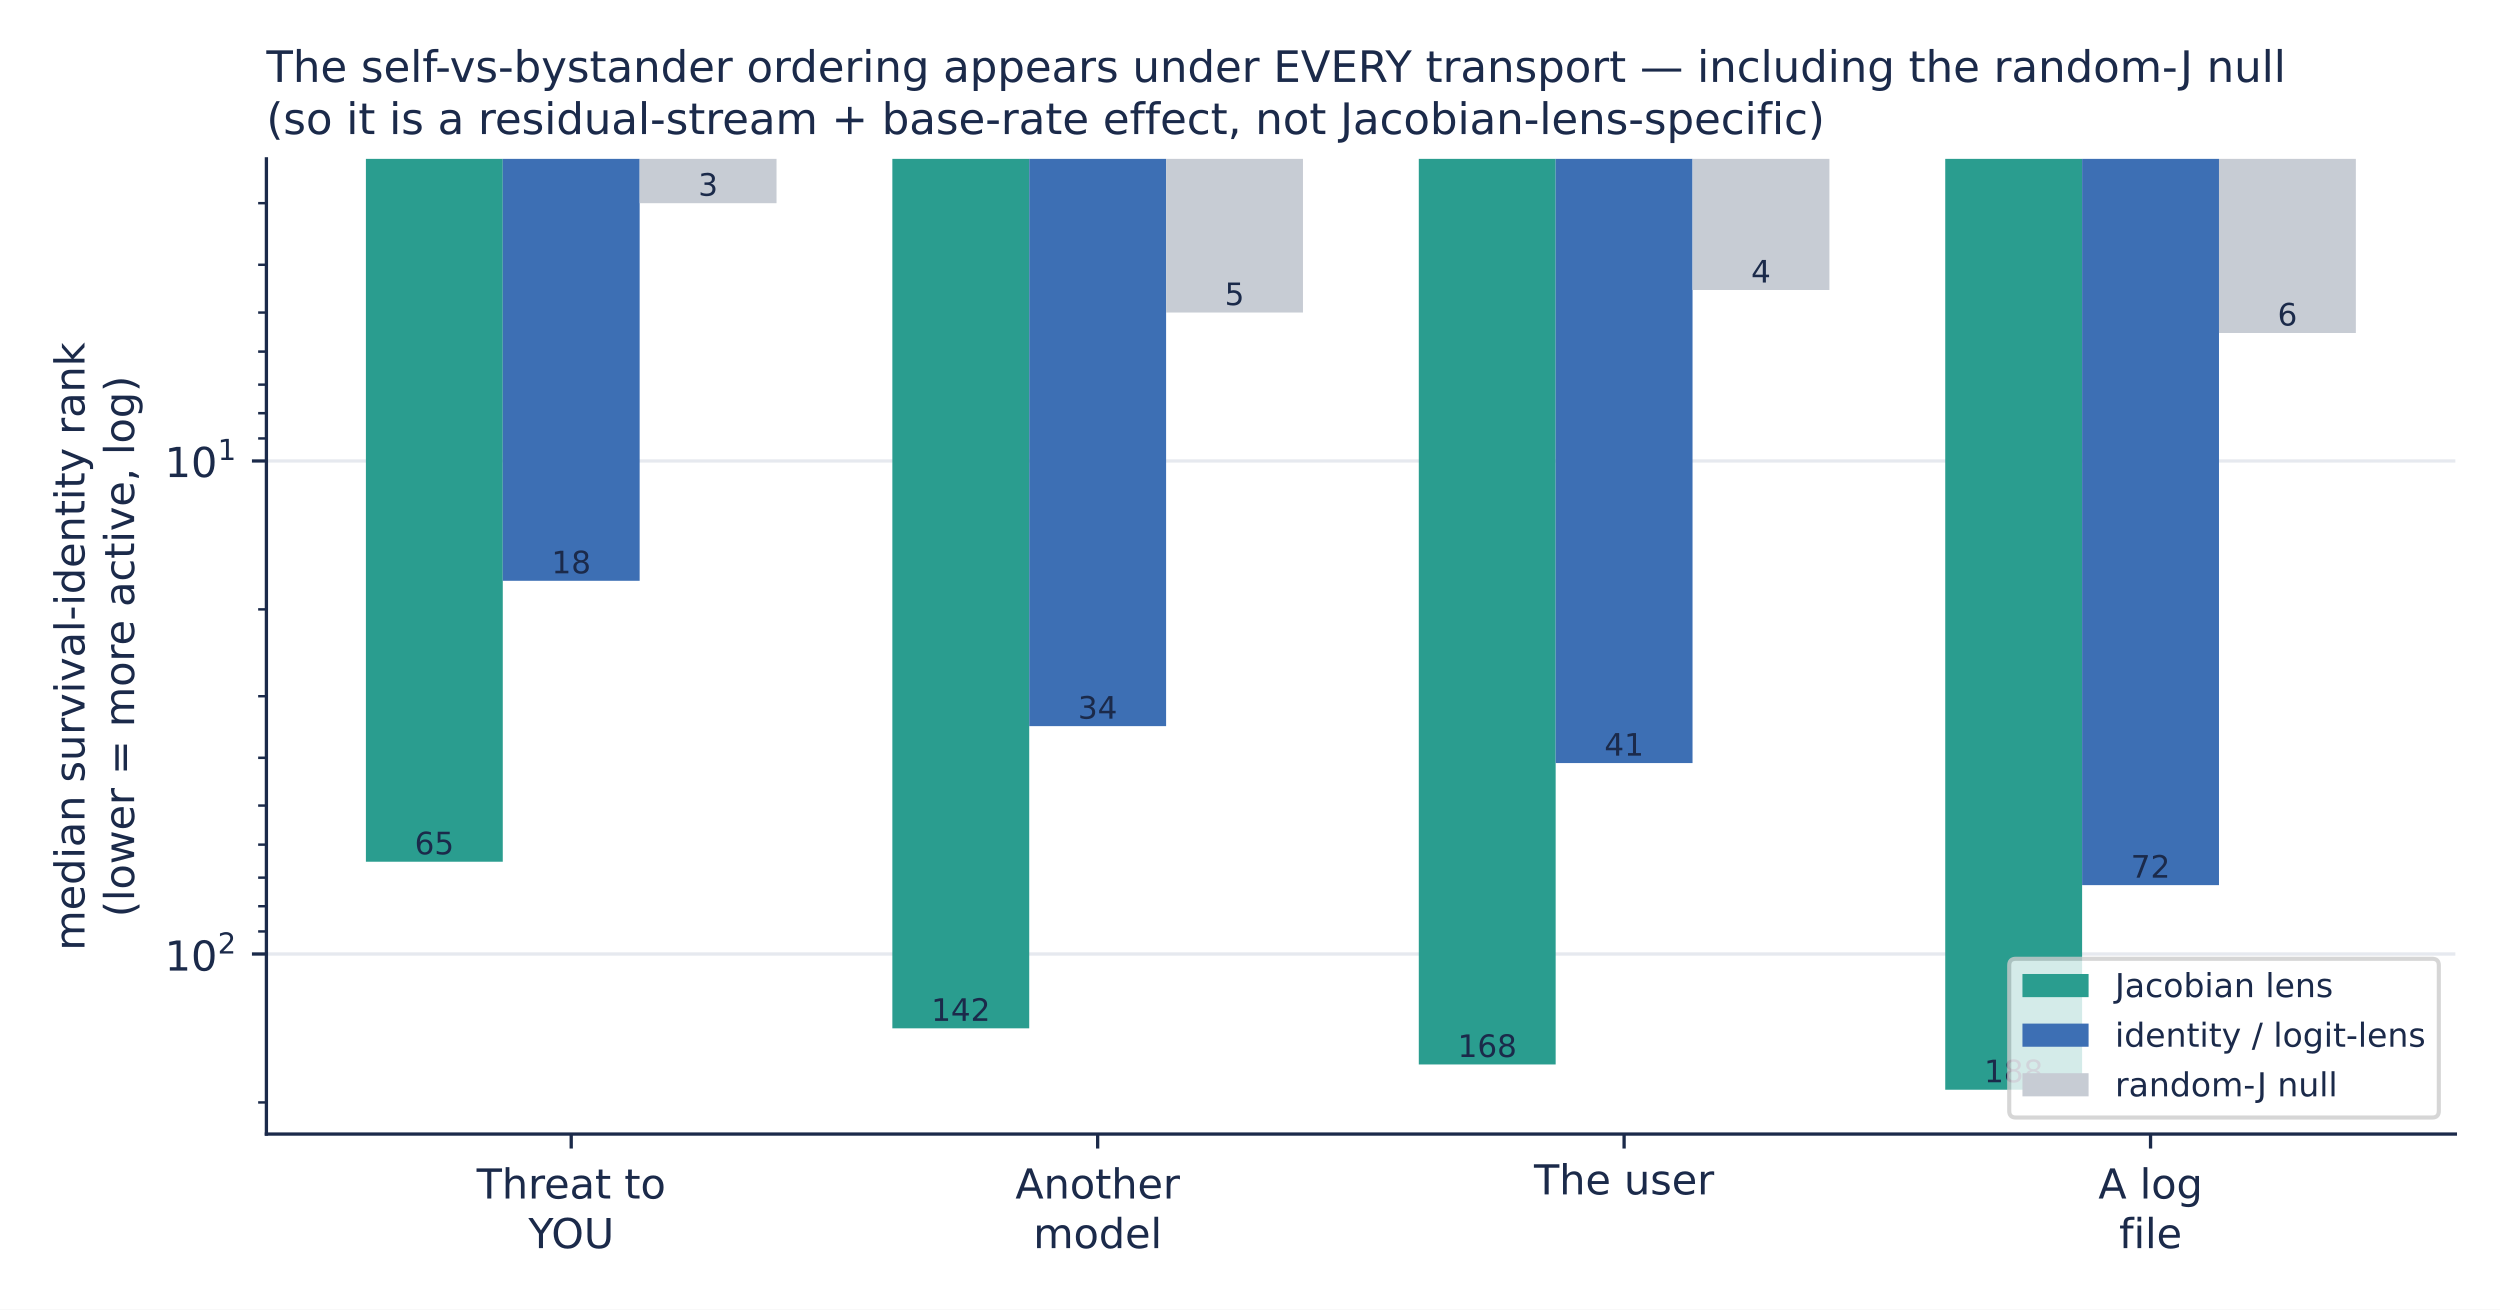
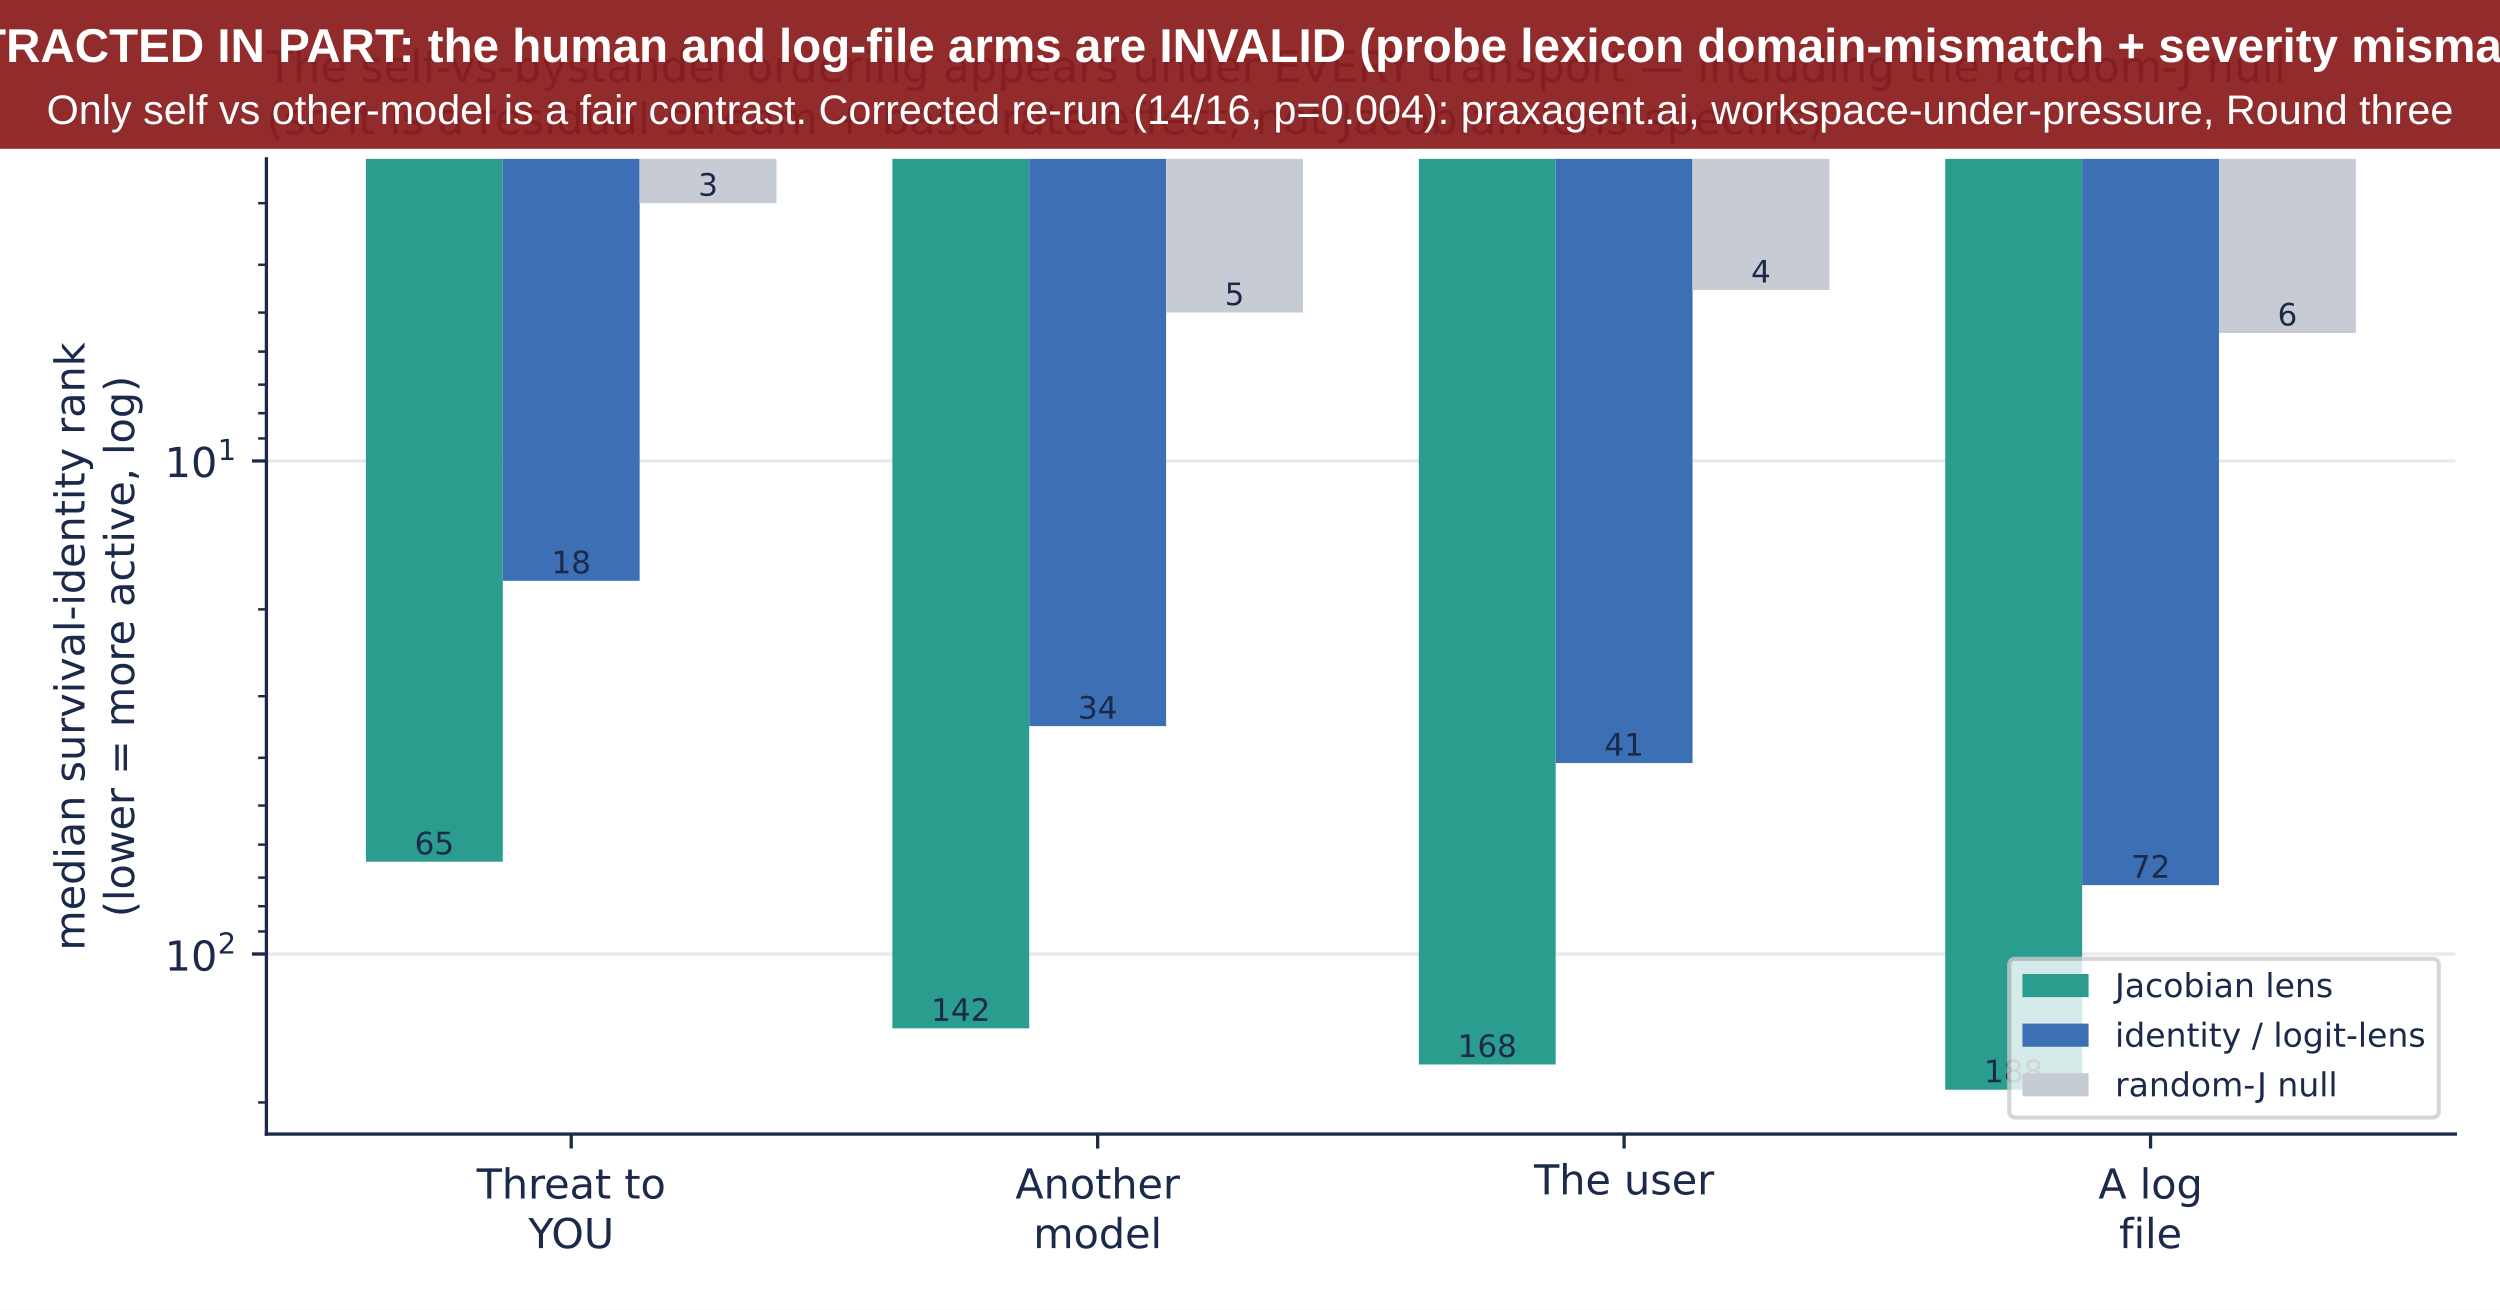
<svg xmlns="http://www.w3.org/2000/svg" xmlns:xlink="http://www.w3.org/1999/xlink" width="604.8pt" height="316.8pt" viewBox="0 0 604.8 316.8" version="1.1">
  <defs>
    <style type="text/css">*{stroke-linejoin: round; stroke-linecap: butt}</style>
  </defs>
  <g id="figure_1">
    <g id="patch_1">
      <path d="M 0 316.8  L 604.8 316.8  L 604.8 0  L 0 0  z " style="fill: #ffffff" />
    </g>
    <g id="axes_1">
      <g id="patch_2">
        <path d="M 64.449 274.351  L 594 274.351  L 594 38.431  L 64.449 38.431  z " style="fill: #ffffff" />
      </g>
      <g id="matplotlib.axis_1">
        <g id="xtick_1">
          <g id="line2d_1">
            <defs>
              <path id="m5a39e6ba94" d="M 0 0  L 0 3.5  " style="stroke: #1b2a4a; stroke-width: 0.8" />
            </defs>
            <g>
              <use xlink:href="#m5a39e6ba94" x="138.188" y="274.351" style="fill: #1b2a4a; stroke: #1b2a4a; stroke-width: 0.8" />
            </g>
          </g>
          <g id="text_1">
            <text style="font-size: 10px; font-family: 'DejaVu Sans'; fill: #1b2a4a" transform="translate(115.3111 289.9508)">Threat to</text>
            <text style="font-size: 10px; font-family: 'DejaVu Sans'; fill: #1b2a4a" transform="translate(127.8127 301.9528)">YOU</text>
          </g>
        </g>
        <g id="xtick_2">
          <g id="line2d_2">
            <g>
              <use xlink:href="#m5a39e6ba94" x="265.546" y="274.351" style="fill: #1b2a4a; stroke: #1b2a4a; stroke-width: 0.8" />
            </g>
          </g>
          <g id="text_2">
            <text style="font-size: 10px; font-family: 'DejaVu Sans'; fill: #1b2a4a" transform="translate(245.6363 289.9508)">Another</text>
            <text style="font-size: 10px; font-family: 'DejaVu Sans'; fill: #1b2a4a" transform="translate(249.9761 301.9536)">model</text>
          </g>
        </g>
        <g id="xtick_3">
          <g id="line2d_3">
            <g>
              <use xlink:href="#m5a39e6ba94" x="392.903" y="274.351" style="fill: #1b2a4a; stroke: #1b2a4a; stroke-width: 0.8" />
            </g>
          </g>
          <g id="text_3">
            <text style="font-size: 10px; font-family: 'DejaVu Sans'; text-anchor: middle; fill: #1b2a4a" x="392.903" y="288.95" transform="rotate(-0 392.9029 288.9498)">The user</text>
          </g>
        </g>
        <g id="xtick_4">
          <g id="line2d_4">
            <g>
              <use xlink:href="#m5a39e6ba94" x="520.26" y="274.351" style="fill: #1b2a4a; stroke: #1b2a4a; stroke-width: 0.8" />
            </g>
          </g>
          <g id="text_4">
            <text style="font-size: 10px; font-family: 'DejaVu Sans'; fill: #1b2a4a" transform="translate(507.6281 289.9508)">A log</text>
            <text style="font-size: 10px; font-family: 'DejaVu Sans'; fill: #1b2a4a" transform="translate(512.6453 301.9536)">file</text>
          </g>
        </g>
      </g>
      <g id="matplotlib.axis_2">
        <g id="ytick_1">
          <g id="line2d_5">
            <path d="M 64.449 111.519  L 594 111.519  " clip-path="url(#p34aa206b70)" style="fill: none; stroke: #e6e9ef; stroke-width: 0.8; stroke-linecap: square" />
          </g>
          <g id="line2d_6">
            <defs>
              <path id="mad9e6d15e8" d="M 0 0  L -3.5 0  " style="stroke: #1b2a4a; stroke-width: 0.8" />
            </defs>
            <g>
              <use xlink:href="#mad9e6d15e8" x="64.449" y="111.519" style="fill: #1b2a4a; stroke: #1b2a4a; stroke-width: 0.8" />
            </g>
          </g>
          <g id="text_5">
            <g style="fill: #1b2a4a" transform="translate(39.84859 116.169)">
              <text>
                <tspan x="0" y="-0.762" style="font-size: 10px; font-family: 'DejaVu Sans'; fill: #1b2a4a">1</tspan>
                <tspan x="6.362" y="-0.762" style="font-size: 10px; font-family: 'DejaVu Sans'; fill: #1b2a4a">0</tspan>
                <tspan x="12.82" y="-4.892" style="font-size: 7px; font-family: 'DejaVu Sans'; fill: #1b2a4a">1</tspan>
              </text>
            </g>
          </g>
        </g>
        <g id="ytick_2">
          <g id="line2d_7">
            <path d="M 64.449 230.791  L 594 230.791  " clip-path="url(#p34aa206b70)" style="fill: none; stroke: #e6e9ef; stroke-width: 0.8; stroke-linecap: square" />
          </g>
          <g id="line2d_8">
            <g>
              <use xlink:href="#mad9e6d15e8" x="64.449" y="230.791" style="fill: #1b2a4a; stroke: #1b2a4a; stroke-width: 0.8" />
            </g>
          </g>
          <g id="text_6">
            <g style="fill: #1b2a4a" transform="translate(39.84859 235.4908)">
              <text>
                <tspan x="0" y="-0.675" style="font-size: 10px; font-family: 'DejaVu Sans'; fill: #1b2a4a">1</tspan>
                <tspan x="6.362" y="-0.675" style="font-size: 10px; font-family: 'DejaVu Sans'; fill: #1b2a4a">0</tspan>
                <tspan x="12.82" y="-4.805" style="font-size: 7px; font-family: 'DejaVu Sans'; fill: #1b2a4a">2</tspan>
              </text>
            </g>
          </g>
        </g>
        <g id="ytick_3">
          <g id="line2d_9">
            <defs>
              <path id="mba62ce470e" d="M 0 0  L -2 0  " style="stroke: #1b2a4a; stroke-width: 0.6" />
            </defs>
            <g>
              <use xlink:href="#mba62ce470e" x="64.449" y="49.154" style="fill: #1b2a4a; stroke: #1b2a4a; stroke-width: 0.6" />
            </g>
          </g>
        </g>
        <g id="ytick_4">
          <g id="line2d_10">
            <g>
              <use xlink:href="#mba62ce470e" x="64.449" y="64.056" style="fill: #1b2a4a; stroke: #1b2a4a; stroke-width: 0.6" />
            </g>
          </g>
        </g>
        <g id="ytick_5">
          <g id="line2d_11">
            <g>
              <use xlink:href="#mba62ce470e" x="64.449" y="75.615" style="fill: #1b2a4a; stroke: #1b2a4a; stroke-width: 0.6" />
            </g>
          </g>
        </g>
        <g id="ytick_6">
          <g id="line2d_12">
            <g>
              <use xlink:href="#mba62ce470e" x="64.449" y="85.059" style="fill: #1b2a4a; stroke: #1b2a4a; stroke-width: 0.6" />
            </g>
          </g>
        </g>
        <g id="ytick_7">
          <g id="line2d_13">
            <g>
              <use xlink:href="#mba62ce470e" x="64.449" y="93.044" style="fill: #1b2a4a; stroke: #1b2a4a; stroke-width: 0.6" />
            </g>
          </g>
        </g>
        <g id="ytick_8">
          <g id="line2d_14">
            <g>
              <use xlink:href="#mba62ce470e" x="64.449" y="99.96" style="fill: #1b2a4a; stroke: #1b2a4a; stroke-width: 0.6" />
            </g>
          </g>
        </g>
        <g id="ytick_9">
          <g id="line2d_15">
            <g>
              <use xlink:href="#mba62ce470e" x="64.449" y="106.061" style="fill: #1b2a4a; stroke: #1b2a4a; stroke-width: 0.6" />
            </g>
          </g>
        </g>
        <g id="ytick_10">
          <g id="line2d_16">
            <g>
              <use xlink:href="#mba62ce470e" x="64.449" y="147.423" style="fill: #1b2a4a; stroke: #1b2a4a; stroke-width: 0.6" />
            </g>
          </g>
        </g>
        <g id="ytick_11">
          <g id="line2d_17">
            <g>
              <use xlink:href="#mba62ce470e" x="64.449" y="168.426" style="fill: #1b2a4a; stroke: #1b2a4a; stroke-width: 0.6" />
            </g>
          </g>
        </g>
        <g id="ytick_12">
          <g id="line2d_18">
            <g>
              <use xlink:href="#mba62ce470e" x="64.449" y="183.328" style="fill: #1b2a4a; stroke: #1b2a4a; stroke-width: 0.6" />
            </g>
          </g>
        </g>
        <g id="ytick_13">
          <g id="line2d_19">
            <g>
              <use xlink:href="#mba62ce470e" x="64.449" y="194.886" style="fill: #1b2a4a; stroke: #1b2a4a; stroke-width: 0.6" />
            </g>
          </g>
        </g>
        <g id="ytick_14">
          <g id="line2d_20">
            <g>
              <use xlink:href="#mba62ce470e" x="64.449" y="204.331" style="fill: #1b2a4a; stroke: #1b2a4a; stroke-width: 0.6" />
            </g>
          </g>
        </g>
        <g id="ytick_15">
          <g id="line2d_21">
            <g>
              <use xlink:href="#mba62ce470e" x="64.449" y="212.315" style="fill: #1b2a4a; stroke: #1b2a4a; stroke-width: 0.6" />
            </g>
          </g>
        </g>
        <g id="ytick_16">
          <g id="line2d_22">
            <g>
              <use xlink:href="#mba62ce470e" x="64.449" y="219.232" style="fill: #1b2a4a; stroke: #1b2a4a; stroke-width: 0.6" />
            </g>
          </g>
        </g>
        <g id="ytick_17">
          <g id="line2d_23">
            <g>
              <use xlink:href="#mba62ce470e" x="64.449" y="225.333" style="fill: #1b2a4a; stroke: #1b2a4a; stroke-width: 0.6" />
            </g>
          </g>
        </g>
        <g id="ytick_18">
          <g id="line2d_24">
            <g>
              <use xlink:href="#mba62ce470e" x="64.449" y="266.695" style="fill: #1b2a4a; stroke: #1b2a4a; stroke-width: 0.6" />
            </g>
          </g>
        </g>
        <g id="text_7">
          <text style="font-size: 10px; font-family: 'DejaVu Sans'; fill: #1b2a4a" transform="translate(20.44254 229.9668) rotate(-90)">median survival-identity rank</text>
          <text style="font-size: 10px; font-family: 'DejaVu Sans'; fill: #1b2a4a" transform="translate(32.44527 221.8699) rotate(-90)">(lower = more active, log)</text>
        </g>
      </g>
      <g id="patch_3">
        <path d="M 64.449 274.351  L 64.449 38.431  " style="fill: none; stroke: #1b2a4a; stroke-width: 0.8; stroke-linejoin: miter; stroke-linecap: square" />
      </g>
      <g id="patch_4">
        <path d="M 64.449 274.351  L 594 274.351  " style="fill: none; stroke: #1b2a4a; stroke-width: 0.8; stroke-linejoin: miter; stroke-linecap: square" />
      </g>
      <g id="patch_5">
        <path d="M 88.519 -119279.595  L 121.632 -119279.595  L 121.632 208.477  L 88.519 208.477  z " clip-path="url(#p34aa206b70)" style="fill: #2a9d8f" />
      </g>
      <g id="patch_6">
        <path d="M 215.876 -119279.595  L 248.989 -119279.595  L 248.989 248.772  L 215.876 248.772  z " clip-path="url(#p34aa206b70)" style="fill: #2a9d8f" />
      </g>
      <g id="patch_7">
        <path d="M 343.234 -119279.595  L 376.346 -119279.595  L 376.346 257.51  L 343.234 257.51  z " clip-path="url(#p34aa206b70)" style="fill: #2a9d8f" />
      </g>
      <g id="patch_8">
        <path d="M 470.591 -119279.595  L 503.704 -119279.595  L 503.704 263.628  L 470.591 263.628  z " clip-path="url(#p34aa206b70)" style="fill: #2a9d8f" />
      </g>
      <g id="patch_9">
        <path d="M 121.632 -119279.595  L 154.745 -119279.595  L 154.745 140.507  L 121.632 140.507  z " clip-path="url(#p34aa206b70)" style="fill: #3d6fb4" />
      </g>
      <g id="patch_10">
        <path d="M 248.989 -119279.595  L 282.102 -119279.595  L 282.102 175.666  L 248.989 175.666  z " clip-path="url(#p34aa206b70)" style="fill: #3d6fb4" />
      </g>
      <g id="patch_11">
        <path d="M 376.346 -119279.595  L 409.459 -119279.595  L 409.459 184.607  L 376.346 184.607  z " clip-path="url(#p34aa206b70)" style="fill: #3d6fb4" />
      </g>
      <g id="patch_12">
        <path d="M 503.704 -119279.595  L 536.817 -119279.595  L 536.817 214.133  L 503.704 214.133  z " clip-path="url(#p34aa206b70)" style="fill: #3d6fb4" />
      </g>
      <g id="patch_13">
        <path d="M 154.745 -119279.595  L 187.858 -119279.595  L 187.858 49.154  L 154.745 49.154  z " clip-path="url(#p34aa206b70)" style="fill: #c7ccd4" />
      </g>
      <g id="patch_14">
        <path d="M 282.102 -119279.595  L 315.215 -119279.595  L 315.215 75.615  L 282.102 75.615  z " clip-path="url(#p34aa206b70)" style="fill: #c7ccd4" />
      </g>
      <g id="patch_15">
        <path d="M 409.459 -119279.595  L 442.572 -119279.595  L 442.572 70.157  L 409.459 70.157  z " clip-path="url(#p34aa206b70)" style="fill: #c7ccd4" />
      </g>
      <g id="patch_16">
        <path d="M 536.817 -119279.595  L 569.929 -119279.595  L 569.929 80.552  L 536.817 80.552  z " clip-path="url(#p34aa206b70)" style="fill: #c7ccd4" />
      </g>
      <g id="text_8">
        <text style="font-size: 7.5px; font-family: 'DejaVu Sans'; text-anchor: middle; fill: #1b2a4a" x="105.076" y="206.675" transform="rotate(-0 105.0756 206.6749)">65</text>
      </g>
      <g id="text_9">
        <text style="font-size: 7.5px; font-family: 'DejaVu Sans'; text-anchor: middle; fill: #1b2a4a" x="138.188" y="138.705" transform="rotate(-0 138.1884 138.7048)">18</text>
      </g>
      <g id="text_10">
        <text style="font-size: 7.5px; font-family: 'DejaVu Sans'; text-anchor: middle; fill: #1b2a4a" x="171.301" y="47.353" transform="rotate(-0 171.3013 47.35253)">3</text>
      </g>
      <g id="text_11">
        <text style="font-size: 7.5px; font-family: 'DejaVu Sans'; text-anchor: middle; fill: #1b2a4a" x="232.433" y="246.97" transform="rotate(-0 232.4328 246.9701)">142</text>
      </g>
      <g id="text_12">
        <text style="font-size: 7.5px; font-family: 'DejaVu Sans'; text-anchor: middle; fill: #1b2a4a" x="265.546" y="173.864" transform="rotate(-0 265.5457 173.8639)">34</text>
      </g>
      <g id="text_13">
        <text style="font-size: 7.5px; font-family: 'DejaVu Sans'; text-anchor: middle; fill: #1b2a4a" x="298.659" y="73.813" transform="rotate(-0 298.6586 73.81284)">5</text>
      </g>
      <g id="text_14">
        <text style="font-size: 7.5px; font-family: 'DejaVu Sans'; text-anchor: middle; fill: #1b2a4a" x="359.79" y="255.708" transform="rotate(-0 359.79 255.7077)">168</text>
      </g>
      <g id="text_15">
        <text style="font-size: 7.5px; font-family: 'DejaVu Sans'; text-anchor: middle; fill: #1b2a4a" x="392.903" y="182.805" transform="rotate(-0 392.9029 182.8051)">41</text>
      </g>
      <g id="text_16">
        <text style="font-size: 7.5px; font-family: 'DejaVu Sans'; text-anchor: middle; fill: #1b2a4a" x="426.016" y="68.355" transform="rotate(-0 426.0158 68.35526)">4</text>
      </g>
      <g id="text_17">
        <text style="font-size: 7.5px; font-family: 'DejaVu Sans'; text-anchor: middle; fill: #1b2a4a" x="487.147" y="261.826" transform="rotate(-0 487.1473 261.826)">188</text>
      </g>
      <g id="text_18">
        <text style="font-size: 7.5px; font-family: 'DejaVu Sans'; text-anchor: middle; fill: #1b2a4a" x="520.26" y="212.331" transform="rotate(-0 520.2602 212.3313)">72</text>
      </g>
      <g id="text_19">
        <text style="font-size: 7.5px; font-family: 'DejaVu Sans'; text-anchor: middle; fill: #1b2a4a" x="553.373" y="78.75" transform="rotate(-0 553.373 78.74982)">6</text>
      </g>
      <g id="text_20">
        <text style="font-size: 10.5px; font-family: 'DejaVu Sans'; fill: #1b2a4a" transform="translate(64.44859 19.82774)">The self-vs-bystander ordering appears under EVERY transport — including the random-J null</text>
        <text style="font-size: 10.5px; font-family: 'DejaVu Sans'; fill: #1b2a4a" transform="translate(64.44859 32.43062)">(so it is a residual-stream + base-rate effect, not Jacobian-lens-specific)</text>
      </g>
      <g id="legend_1">
        <g id="patch_17">
          <path d="M 487.673 270.351  L 588.4 270.351  Q 590 270.351 590 268.751  L 590 233.55  Q 590 231.95 588.4 231.95  L 487.673 231.95  Q 486.072 231.95 486.072 233.55  L 486.072 268.751  Q 486.072 270.351 487.673 270.351  z " style="fill: #ffffff; opacity: 0.8; stroke: #cccccc; stroke-linejoin: miter" />
        </g>
        <g id="patch_18">
          <path d="M 489.272 241.228  L 505.272 241.228  L 505.272 235.628  L 489.272 235.628  z " style="fill: #2a9d8f" />
        </g>
        <g id="text_21">
          <text style="font-size: 8px; font-family: 'DejaVu Sans'; text-anchor: start; fill: #1b2a4a" x="511.673" y="241.228" transform="rotate(-0 511.6725 241.2283)">Jacobian lens</text>
        </g>
        <g id="patch_19">
          <path d="M 489.272 253.229  L 505.272 253.229  L 505.272 247.629  L 489.272 247.629  z " style="fill: #3d6fb4" />
        </g>
        <g id="text_22">
          <text style="font-size: 8px; font-family: 'DejaVu Sans'; text-anchor: start; fill: #1b2a4a" x="511.673" y="253.229" transform="rotate(-0 511.6725 253.2289)">identity / logit-lens</text>
        </g>
        <g id="patch_20">
          <path d="M 489.272 265.23  L 505.272 265.23  L 505.272 259.63  L 489.272 259.63  z " style="fill: #c7ccd4" />
        </g>
        <g id="text_23">
          <text style="font-size: 8px; font-family: 'DejaVu Sans'; text-anchor: start; fill: #1b2a4a" x="511.673" y="265.23" transform="rotate(-0 511.6725 265.2295)">random-J null</text>
        </g>
      </g>
    </g>
  </g>
  <defs>
    <clipPath id="p34aa206b70">
      <rect x="64.449" y="38.431" width="529.551" height="235.921" />
    </clipPath>
  </defs>
+   <g id="retraction-banner">
+     <rect x="0" y="0" width="604.8" height="36" fill="#8B1E1E" fill-opacity="0.94" />
+     <text x="302.4" y="15" text-anchor="middle" font-family="Arial,Helvetica,sans-serif" font-size="11.5" font-weight="bold" fill="#ffffff">RETRACTED IN PART: the human and log-file arms are INVALID (probe lexicon domain-mismatch + severity mismatch)</text>
+     <text x="302.4" y="30" text-anchor="middle" font-family="Arial,Helvetica,sans-serif" font-size="10" fill="#ffffff">Only self vs other-model is a fair contrast. Corrected re-run (14/16, p=0.004): praxagent.ai, workspace-under-pressure, Round three</text>
+   </g>
</svg>
